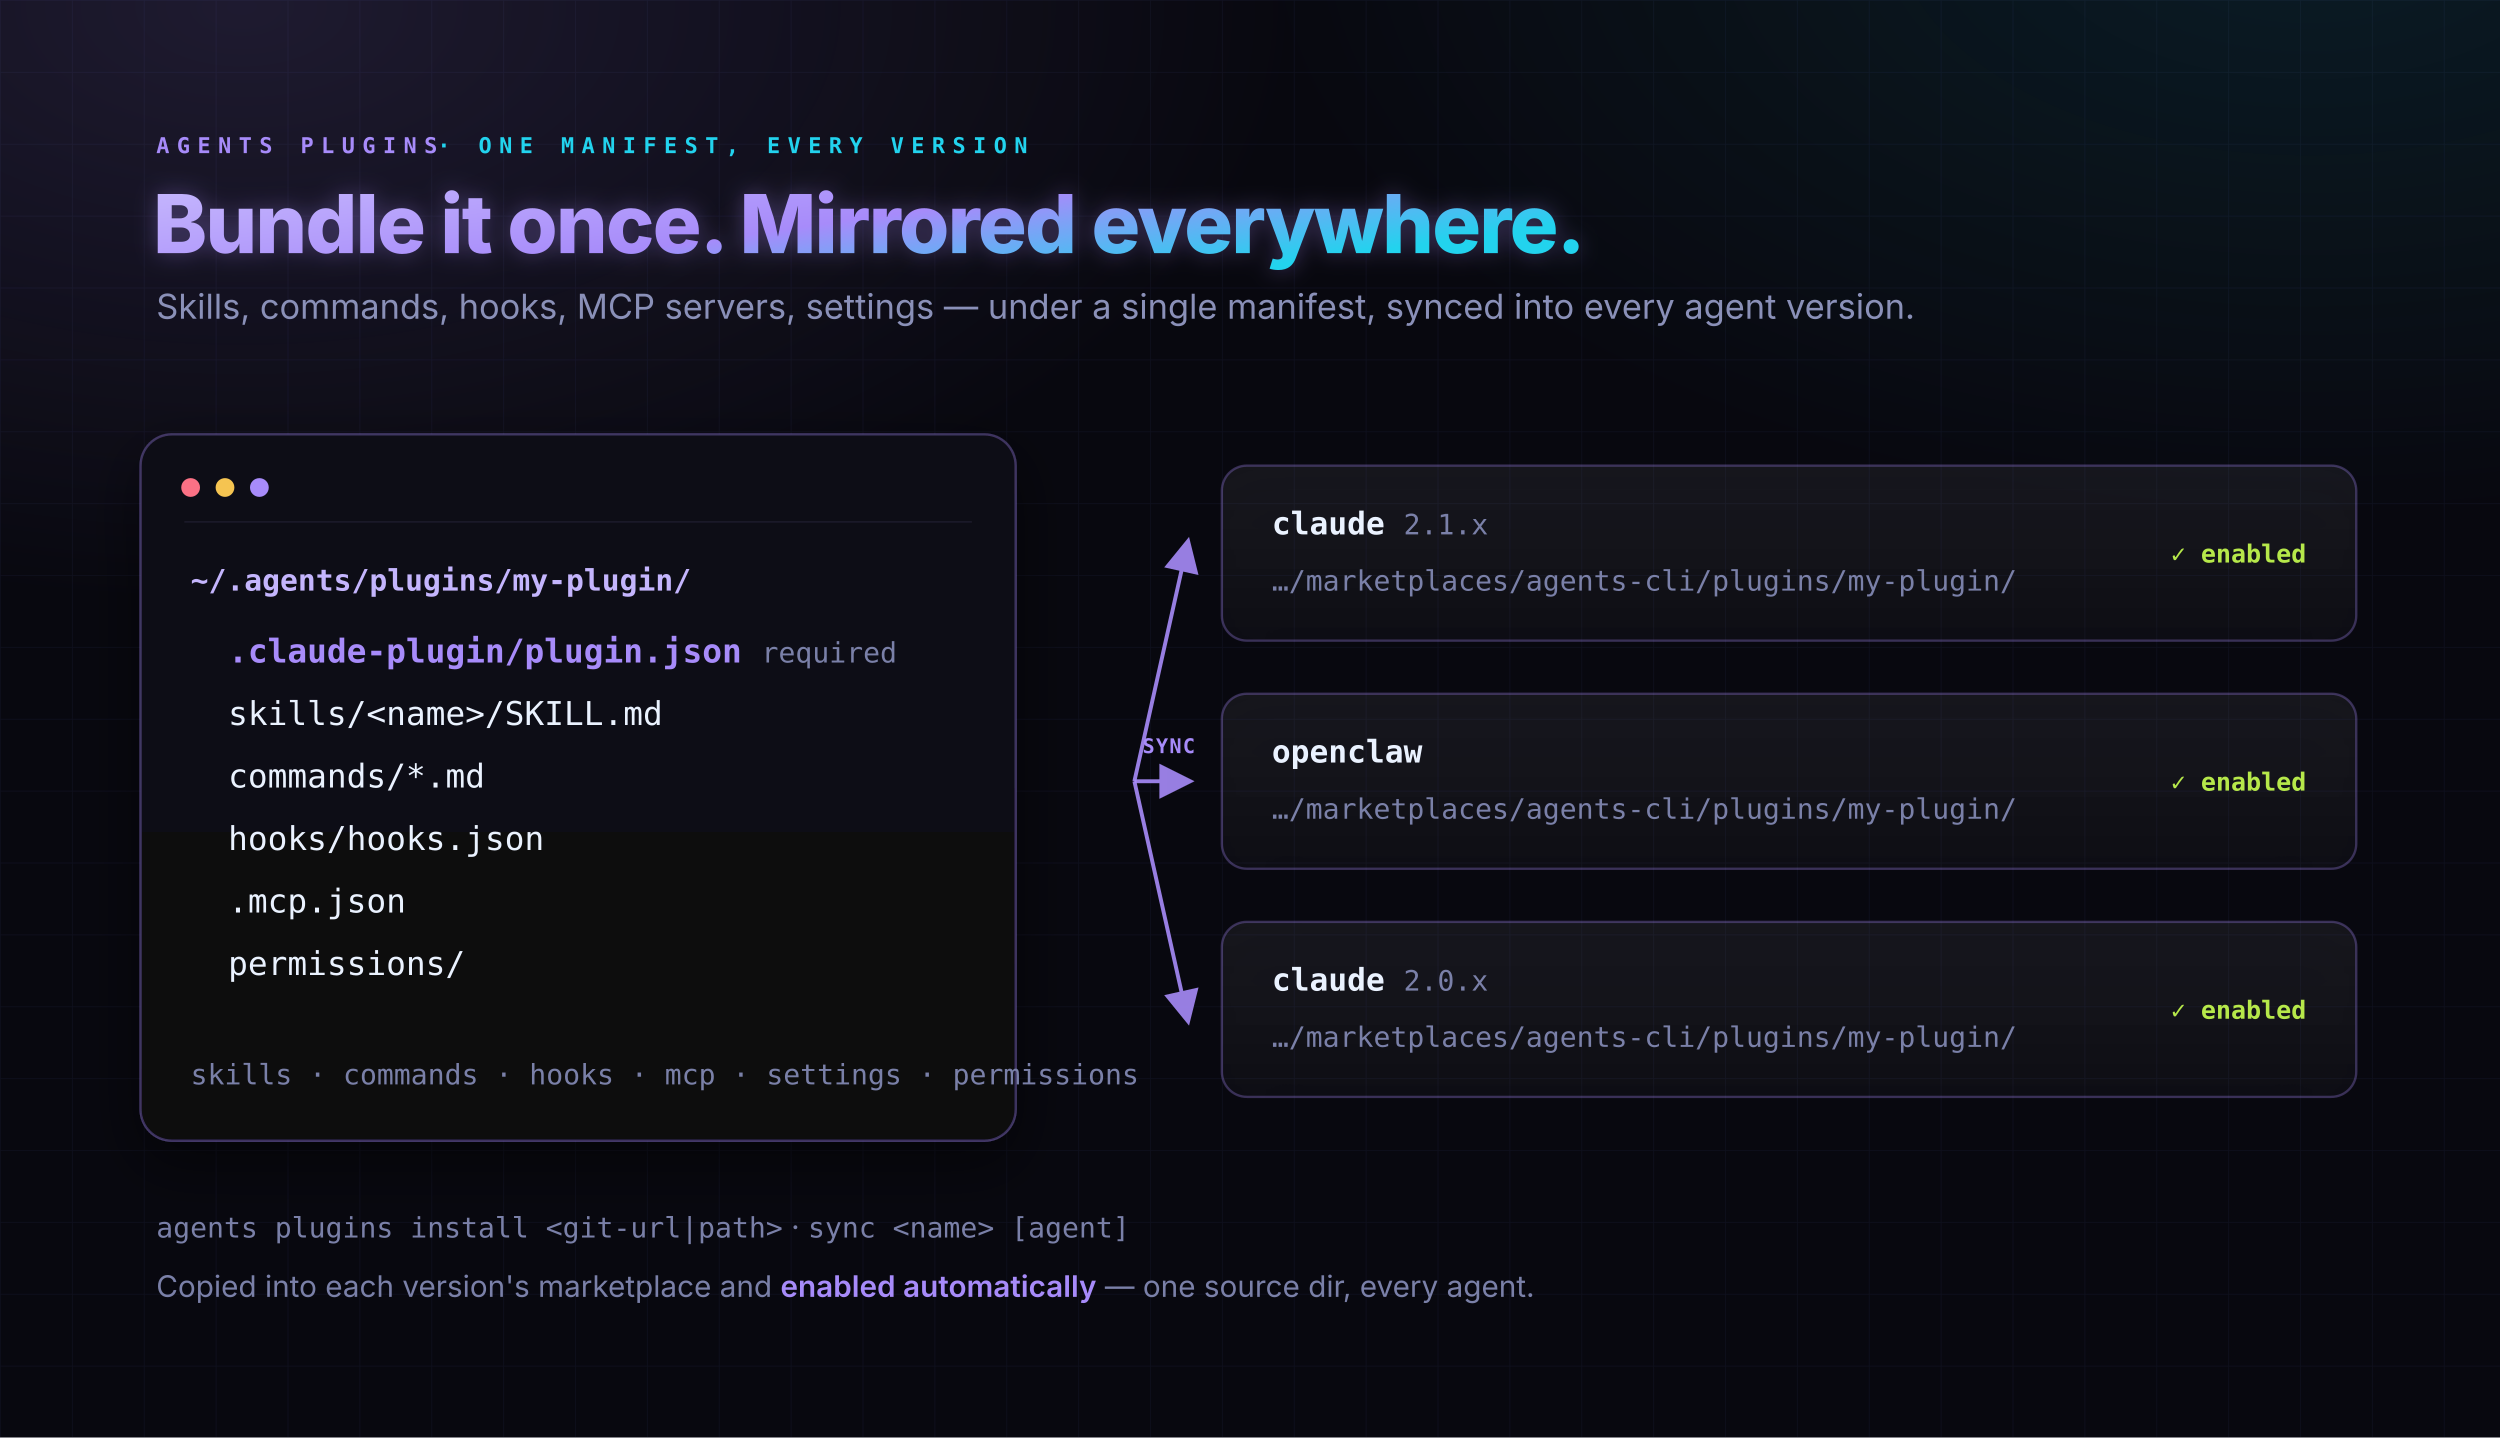
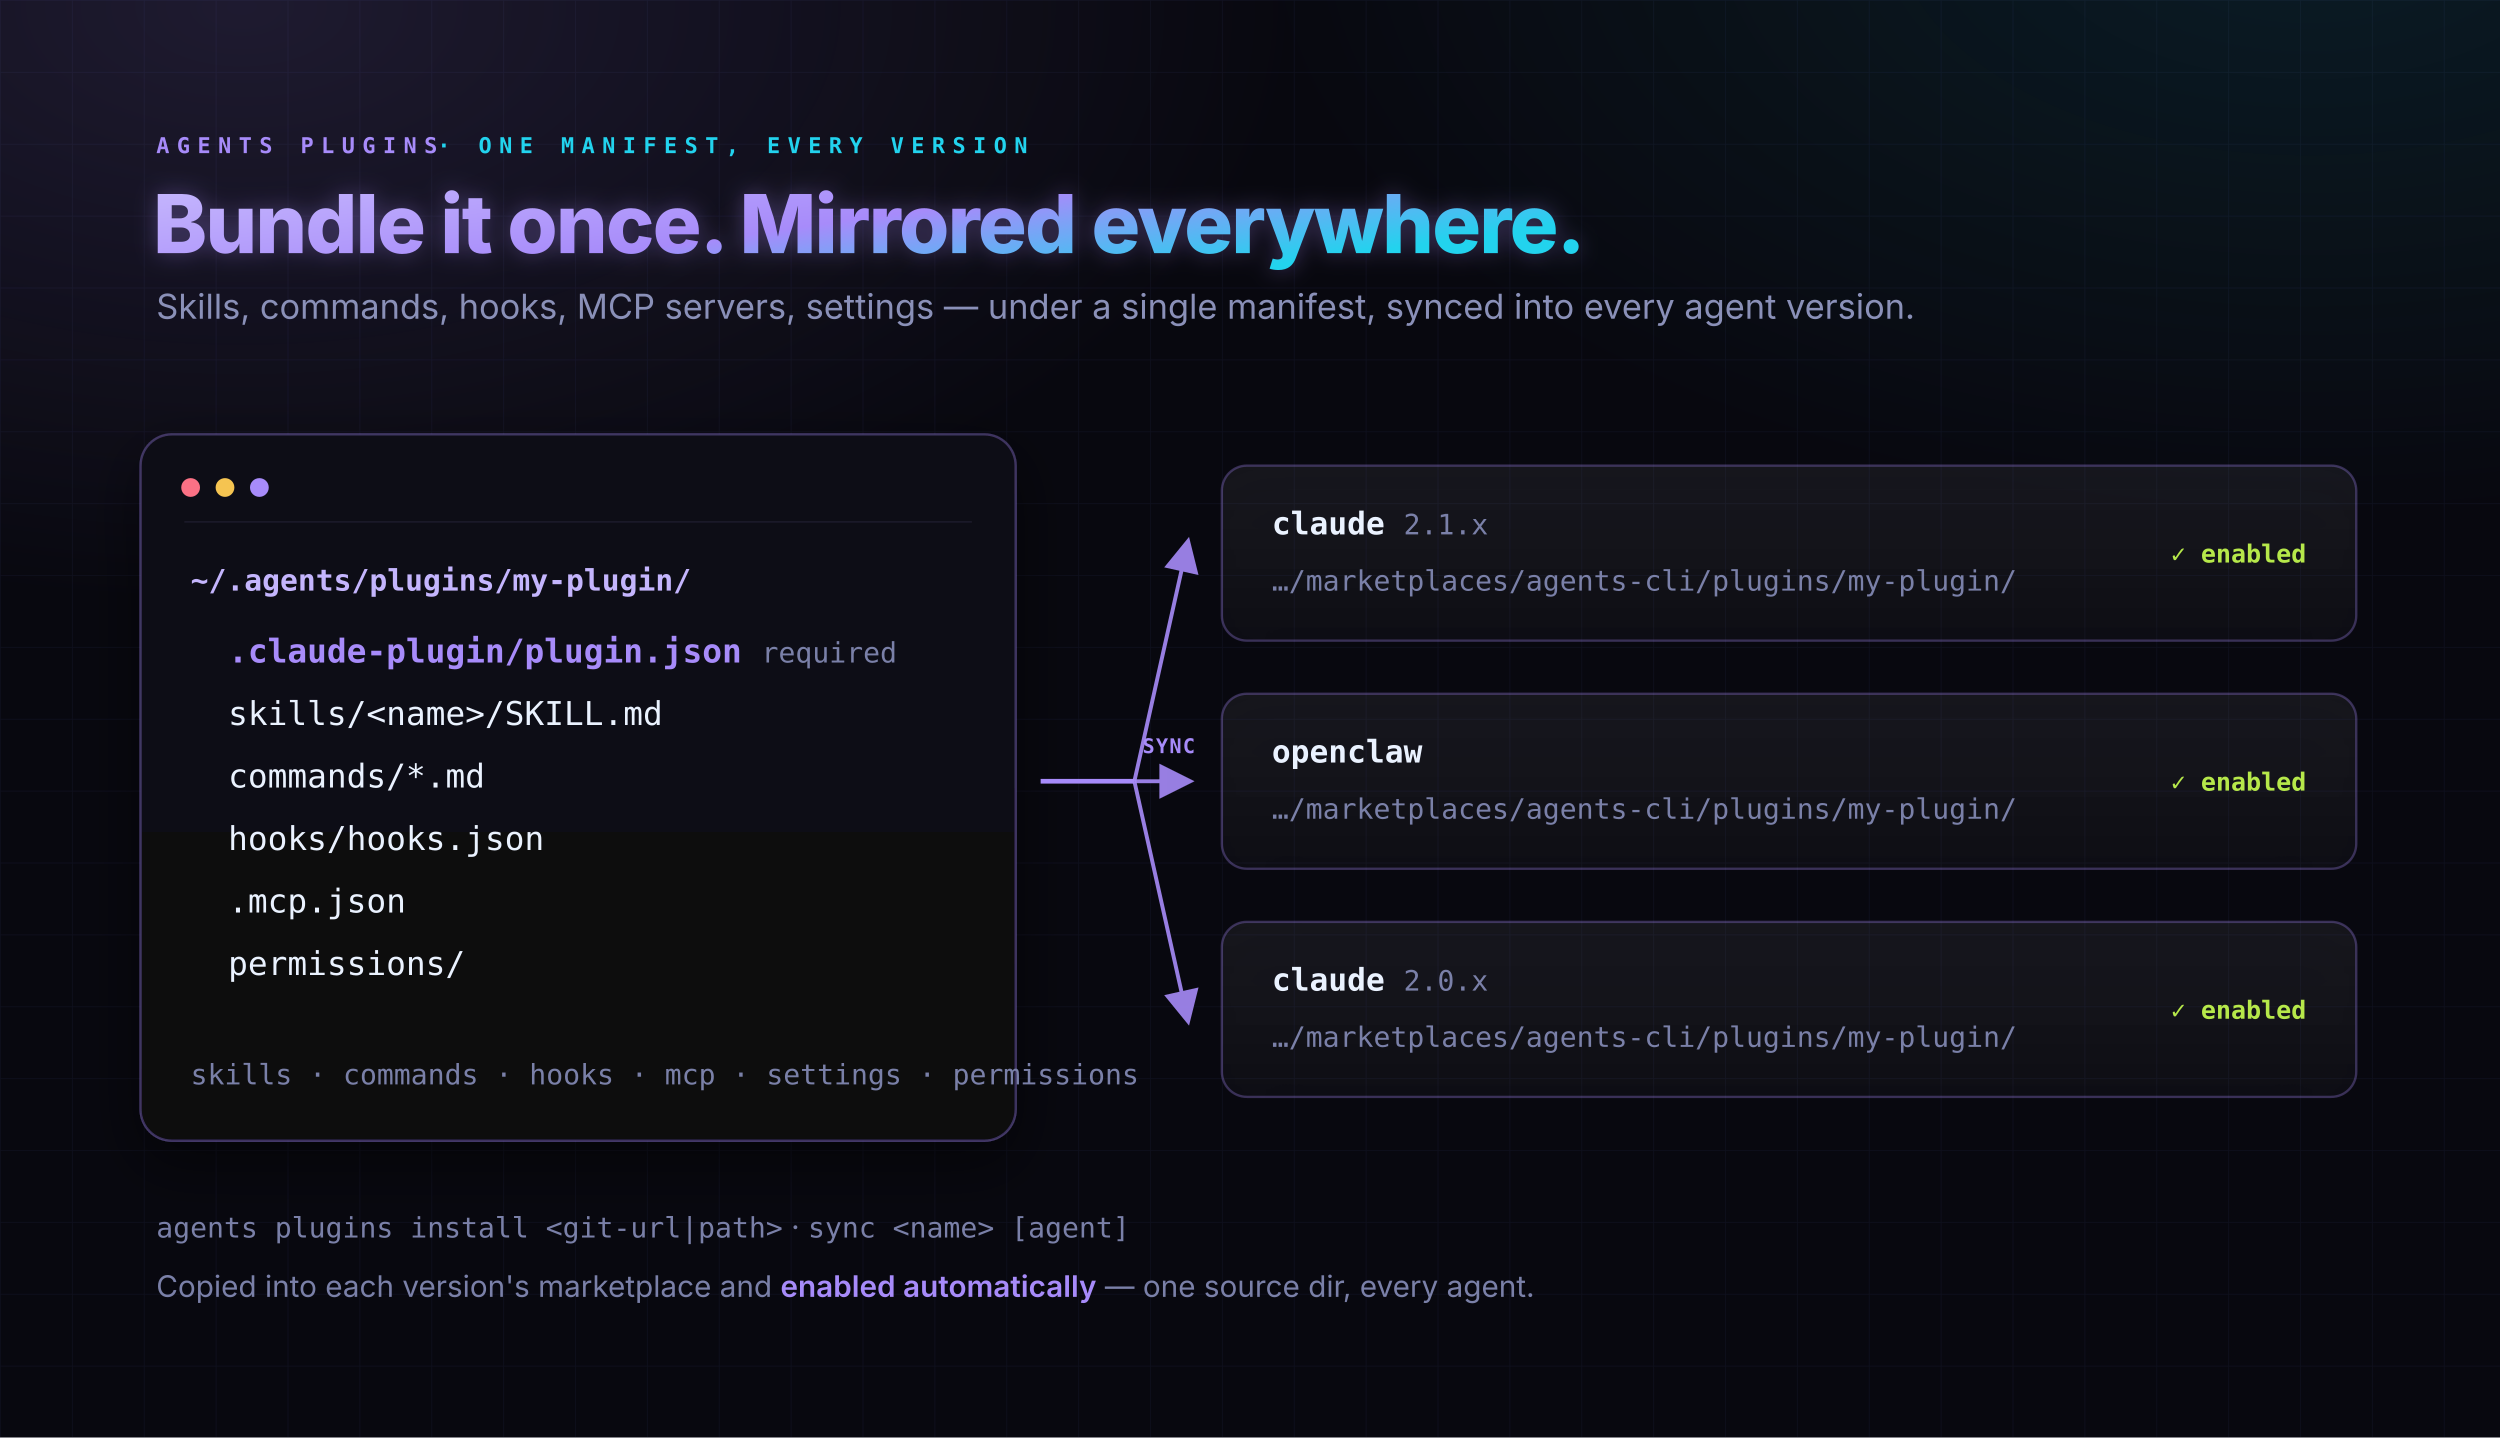
<svg xmlns="http://www.w3.org/2000/svg" viewBox="0 0 1600 920" role="img" aria-label="agents plugins: one plugin directory with a manifest (plugin.json plus skills, commands, hooks, MCP, permissions) is synced and mirrored into every installed Claude and OpenClaw version home, enabled automatically.">
  <defs>
    <radialGradient id="gViolet" cx="10%" cy="0%" r="70%">
      <stop offset="0%" stop-color="#a78bfa" stop-opacity="0.14" />
      <stop offset="60%" stop-color="#a78bfa" stop-opacity="0" />
    </radialGradient>
    <radialGradient id="gCyan" cx="92%" cy="-6%" r="70%">
      <stop offset="0%" stop-color="#22d3ee" stop-opacity="0.10" />
      <stop offset="60%" stop-color="#22d3ee" stop-opacity="0" />
    </radialGradient>
    <pattern id="grid" width="46" height="46" patternUnits="userSpaceOnUse">
      <path d="M 46 0 L 0 0 0 46" fill="none" stroke="#6b8dff" stroke-opacity="0.06" stroke-width="1" />
    </pattern>
    <linearGradient id="title" x1="0" y1="0" x2="1" y2="0.4">
      <stop offset="0%" stop-color="#c4b5fd" />
      <stop offset="55%" stop-color="#a78bfa" />
      <stop offset="100%" stop-color="#22d3ee" />
    </linearGradient>
    <linearGradient id="glass" x1="0" y1="0" x2="0" y2="1">
      <stop offset="0%" stop-color="#ffffff" stop-opacity="0.05" />
      <stop offset="100%" stop-color="#ffffff" stop-opacity="0.015" />
    </linearGradient>
    <linearGradient id="term" x1="0" y1="0" x2="0" y2="1">
      <stop offset="0%" stop-color="#0e0c16" />
      <stop offset="100%" stop-color="#08070e" />
    </linearGradient>
    <filter id="soft" x="-20%" y="-20%" width="140%" height="150%">
      <feGaussianBlur stdDeviation="18" result="b" />
      <feOffset dy="14" result="o" />
      <feColorMatrix in="o" type="matrix" values="0 0 0 0 0 0 0 0 0 0 0 0 0 0 0 0 0 0 0.5 0" result="s" />
      <feMerge>
        <feMergeNode in="s" />
        <feMergeNode in="SourceGraphic" />
      </feMerge>
    </filter>
    <filter id="neon" x="-60%" y="-60%" width="220%" height="220%">
      <feGaussianBlur stdDeviation="3" result="b" />
      <feMerge>
        <feMergeNode in="b" />
        <feMergeNode in="SourceGraphic" />
      </feMerge>
    </filter>
    <filter id="halo" x="-30%" y="-60%" width="160%" height="220%">
      <feGaussianBlur stdDeviation="7" />
    </filter>
    <marker id="arV" viewBox="0 0 10 10" refX="8" refY="5" markerWidth="9" markerHeight="9" orient="auto-start-reverse">
      <path d="M0 0 L10 5 L0 10 z" fill="#a78bfa" />
    </marker>
    <style>
      .kick{font:600 14px ui-monospace,"SF Mono",Menlo,monospace;letter-spacing:.34em;fill:#a78bfa;}
      .h1{font:800 52px Inter,-apple-system,"SF Pro Display",system-ui,sans-serif;letter-spacing:-.02em;}
      .sub{font:400 22px Inter,-apple-system,system-ui,sans-serif;fill:#8a90b8;}
      .lab{font:600 12px ui-monospace,"SF Mono",Menlo,monospace;letter-spacing:.24em;fill:#6b7099;}
      .dir{font:600 19px ui-monospace,"SF Mono",Menlo,monospace;fill:#c4b5fd;}
      .m{font:500 21px ui-monospace,"SF Mono",Menlo,monospace;fill:#eaf2ff;}
      .mm{font:500 18px ui-monospace,"SF Mono",Menlo,monospace;fill:#7a80a8;}
      .mv{font:600 21px ui-monospace,"SF Mono",Menlo,monospace;fill:#a78bfa;}
      .vh{font:700 20px ui-monospace,"SF Mono",Menlo,monospace;fill:#eaf2ff;}
      .ok{font:600 16px ui-monospace,"SF Mono",Menlo,monospace;fill:#B6E84A;}
      .edge{font:600 13px ui-monospace,"SF Mono",Menlo,monospace;letter-spacing:.06em;fill:#a78bfa;}
      .note{font:400 19px Inter,-apple-system,system-ui,sans-serif;fill:#7a80a8;}
      .noteA{font:600 19px Inter,-apple-system,system-ui,sans-serif;fill:#a78bfa;}
    </style>
  </defs>
  <rect width="1600" height="920" fill="#08080f" />
  <rect width="1600" height="920" fill="url(#grid)" />
  <rect width="1600" height="920" fill="url(#gViolet)" />
  <rect width="1600" height="920" fill="url(#gCyan)" />
  <text x="100" y="98" class="kick">AGENTS PLUGINS<tspan fill="#22d3ee"> · ONE MANIFEST, EVERY VERSION</tspan>
  </text>
  <text x="98" y="162" class="h1" fill="#a78bfa" opacity="0.35" filter="url(#halo)">Bundle it once. Mirrored everywhere.</text>
  <text x="98" y="162" class="h1" fill="url(#title)">Bundle it once. Mirrored everywhere.</text>
  <text x="100" y="204" class="sub">Skills, commands, hooks, MCP servers, settings — under a single manifest, synced into every agent version.</text>
  <g filter="url(#soft)">
    <rect x="90" y="278" width="560" height="452" rx="20" fill="url(#term)" stroke="#a78bfa" stroke-opacity="0.32" stroke-width="1.5" />
  </g>
  <circle cx="122" cy="312" r="6" fill="#fb7185" />
  <circle cx="144" cy="312" r="6" fill="#f5c451" />
  <circle cx="166" cy="312" r="6" fill="#a78bfa" />
  <line x1="118" y1="334" x2="622" y2="334" stroke="#1c1a2a" stroke-width="1" />
  <text x="122" y="378" class="dir">~/.agents/plugins/my-plugin/</text>
  <text x="146" y="424" class="mv">.claude-plugin/plugin.json <tspan class="mm">required</tspan>
  </text>
  <text x="146" y="464" class="m">skills/&lt;name&gt;/SKILL.md</text>
  <text x="146" y="504" class="m">commands/*.md</text>
  <text x="146" y="544" class="m">hooks/hooks.json</text>
  <text x="146" y="584" class="m">.mcp.json</text>
  <text x="146" y="624" class="m">permissions/</text>
  <text x="122" y="694" class="mm" font-size="16">skills · commands · hooks · mcp · settings · permissions</text>
-   <line x1="666" y1="500" x2="726" y2="500" stroke="#a78bfa" stroke-width="3" filter="url(#neon)" />
+   <line x1="666" y1="500" x2="726" y2="500" stroke="#a78bfa" stroke-width="3" />
  <text x="748" y="482" class="edge" text-anchor="middle">SYNC</text>
  <path d="M726 500 L760 348" stroke="#a78bfa" stroke-width="2.5" fill="none" marker-end="url(#arV)" opacity="0.9" />
  <path d="M726 500 L760 500" stroke="#a78bfa" stroke-width="2.5" fill="none" marker-end="url(#arV)" opacity="0.9" />
  <path d="M726 500 L760 652" stroke="#a78bfa" stroke-width="2.5" fill="none" marker-end="url(#arV)" opacity="0.9" />
  <g filter="url(#soft)">
    <rect x="782" y="298" width="726" height="112" rx="16" fill="url(#glass)" stroke="#a78bfa" stroke-opacity="0.3" stroke-width="1.5" />
  </g>
  <text x="814" y="342" class="vh">claude <tspan class="mm" font-size="17">2.1.x</tspan>
  </text>
  <text x="814" y="378" class="mm" font-size="17">…/marketplaces/agents-cli/plugins/my-plugin/</text>
  <text x="1476" y="360" class="ok" text-anchor="end">✓ enabled</text>
  <g filter="url(#soft)">
    <rect x="782" y="444" width="726" height="112" rx="16" fill="url(#glass)" stroke="#a78bfa" stroke-opacity="0.3" stroke-width="1.5" />
  </g>
  <text x="814" y="488" class="vh">openclaw</text>
  <text x="814" y="524" class="mm" font-size="17">…/marketplaces/agents-cli/plugins/my-plugin/</text>
  <text x="1476" y="506" class="ok" text-anchor="end">✓ enabled</text>
  <g filter="url(#soft)">
    <rect x="782" y="590" width="726" height="112" rx="16" fill="url(#glass)" stroke="#a78bfa" stroke-opacity="0.3" stroke-width="1.5" />
  </g>
  <text x="814" y="634" class="vh">claude <tspan class="mm" font-size="17">2.0.x</tspan>
  </text>
  <text x="814" y="670" class="mm" font-size="17">…/marketplaces/agents-cli/plugins/my-plugin/</text>
  <text x="1476" y="652" class="ok" text-anchor="end">✓ enabled</text>
  <text x="100" y="792" class="note">
    <tspan class="mm" font-size="17">agents plugins install &lt;git-url|path&gt;</tspan>  ·  <tspan class="mm" font-size="17">sync &lt;name&gt; [agent]</tspan>
  </text>
  <text x="100" y="830" class="note">Copied into each version's marketplace and <tspan class="noteA">enabled automatically</tspan> — one source dir, every agent.</text>
</svg>
